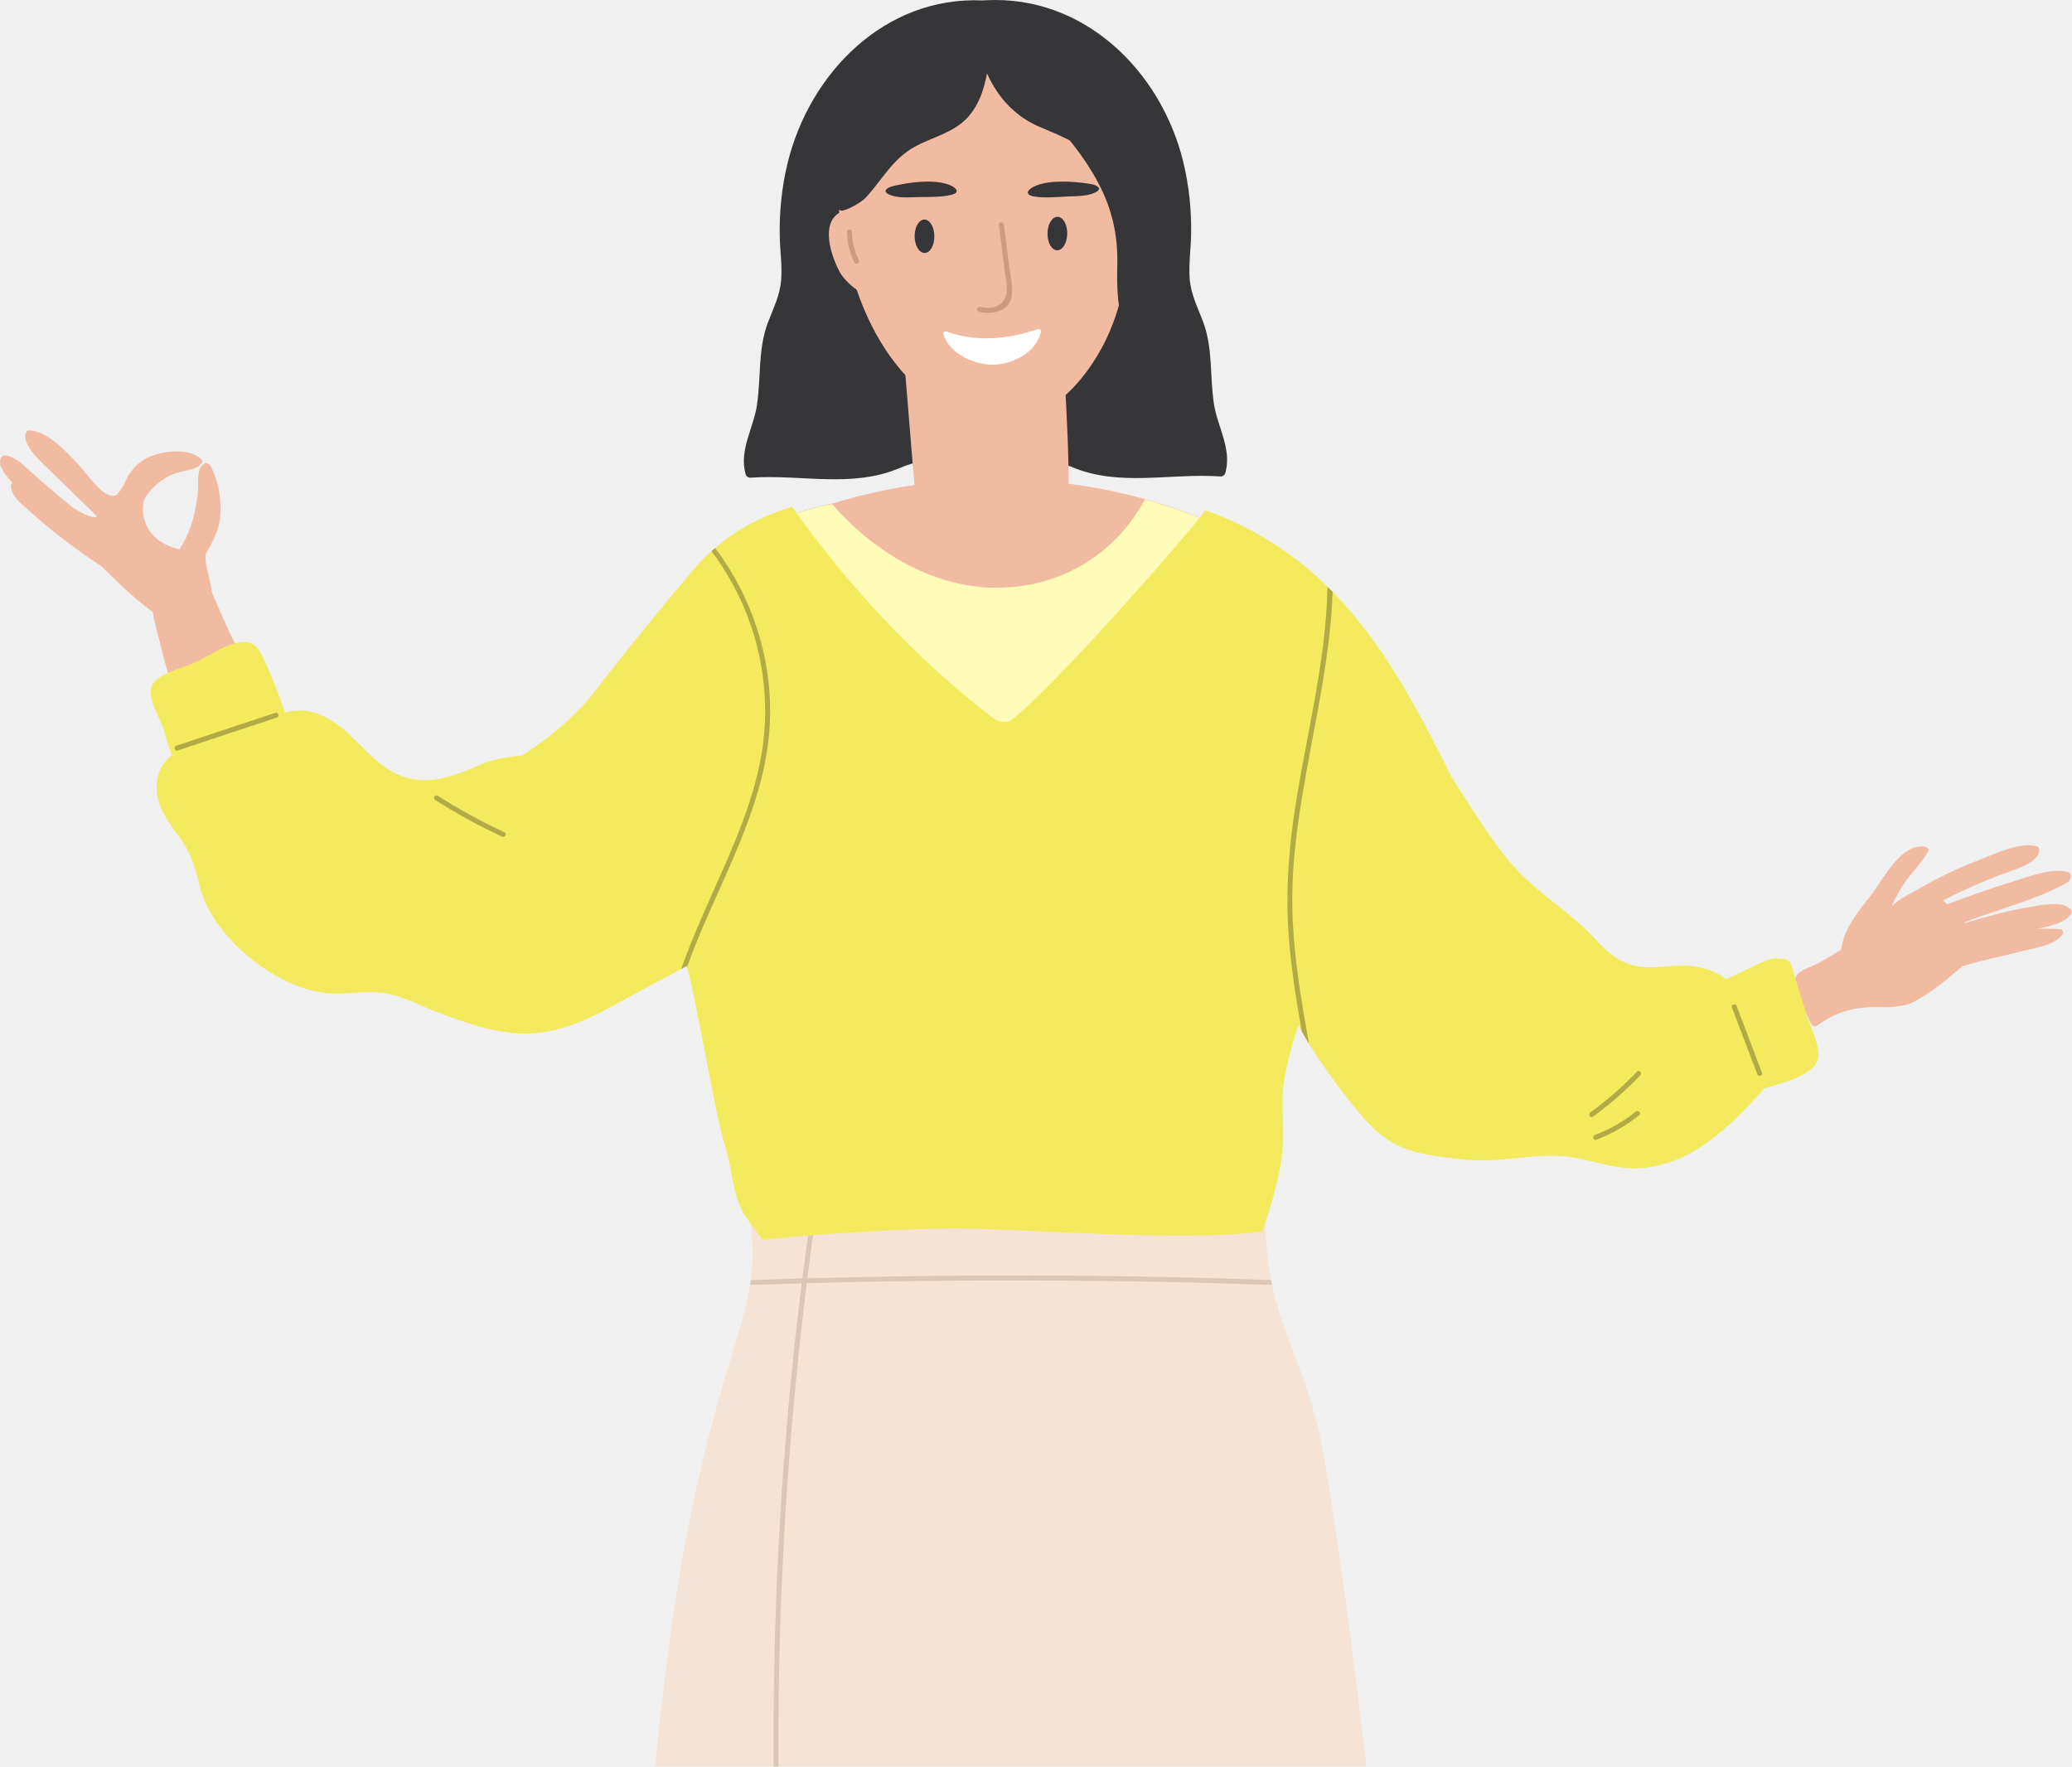
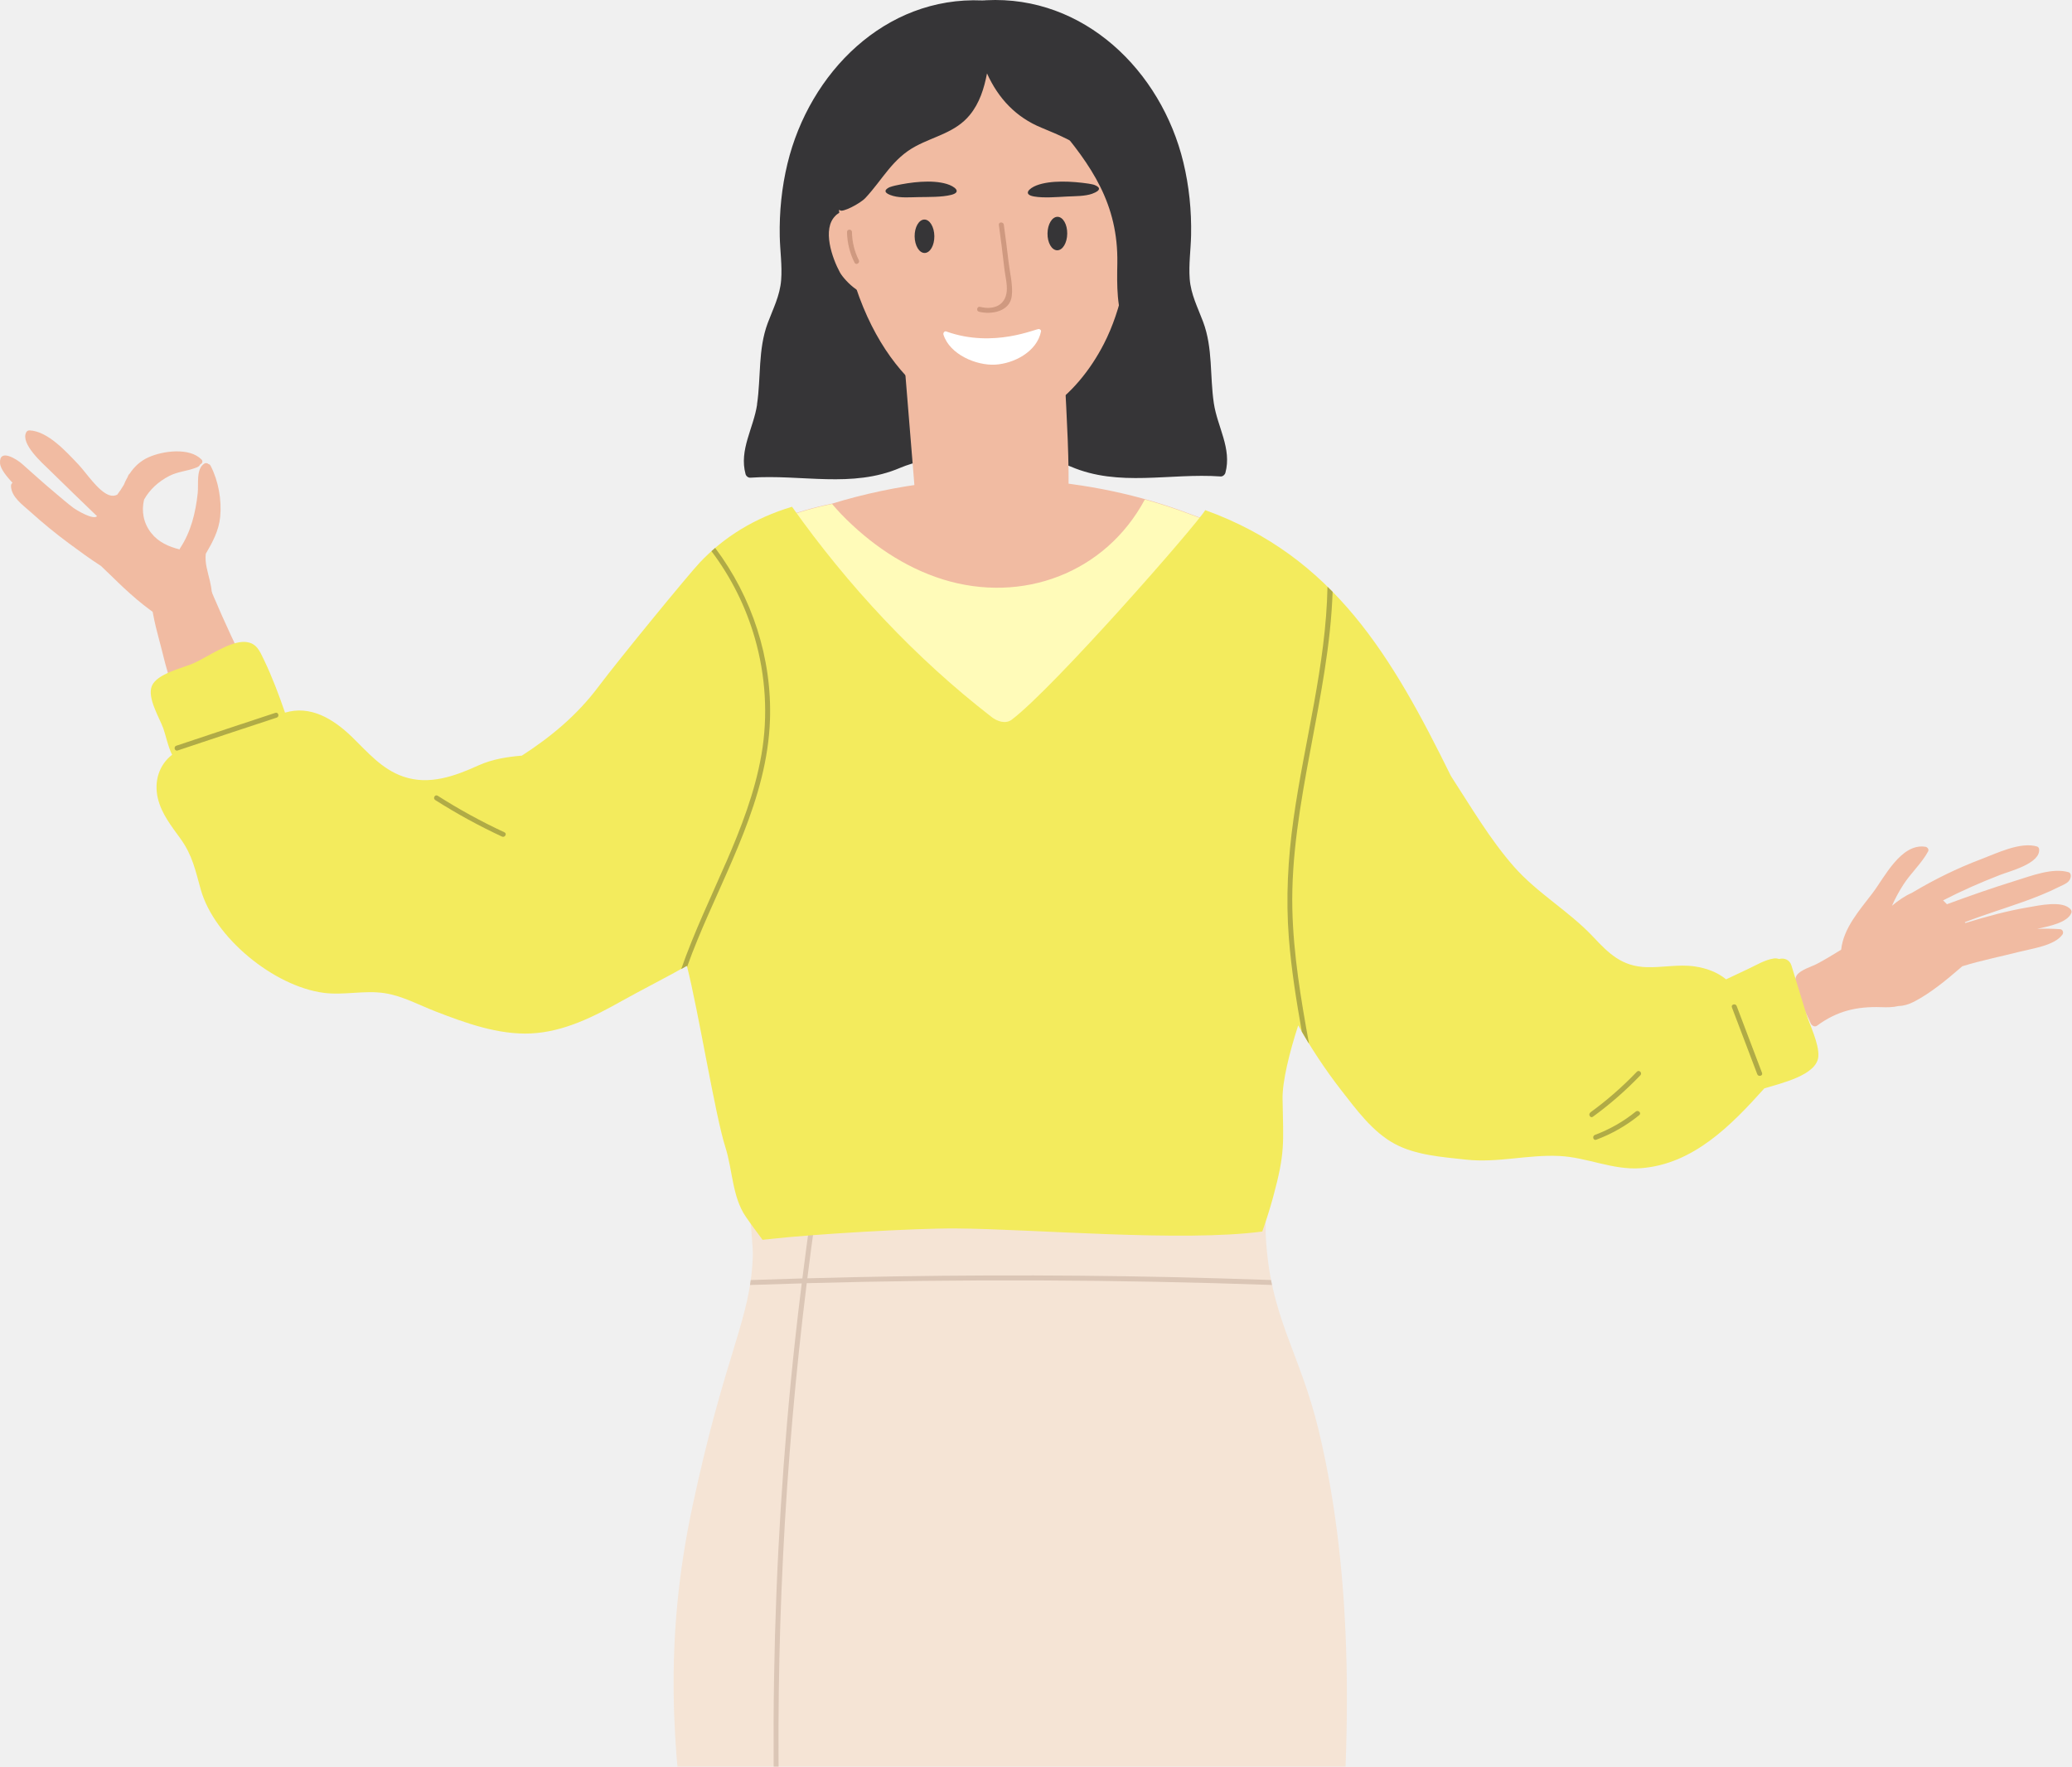
<svg xmlns="http://www.w3.org/2000/svg" width="536" height="457" fill="none">
  <g clip-path="url(#a)">
    <path d="M184.511 143.772c.719-.424 1.464-.822 2.195-1.233.36-.54.822-1.041 1.387-1.414 8.424-5.474 17.63-8.892 27.196-10.858 16.642-5.088 34.182-7.196 51.632-6.065 13.945.912 27.812 3.752 40.884 8.738 4.982 1.902 12.738 3.932 14.394 9.817a7.475 7.475 0 0 1 .038 3.906c.732 1.491.514 3.238-.321 4.678 1.118 1.285 1.914 2.801 2.222 4.664.603 3.739-2.234 7.453-6.318 6.322-1.797-.501-3.608-.976-5.406-1.465-6.343 6.965-13.482 13.184-21.289 18.465-1.091 3.136-4.302 5.449-7.679 4.896-4.288 2.66-9.591 5.718-14.702 7.08-.912 3.997-6.202 6.901-10.349 5.037-2.042 2.609-5.496 3.92-8.693 1.491-.488-.36-.938-.745-1.426-1.118l-.102-.103a188.727 188.727 0 0 1-19.698-17.54c-6.381-4.883-12.583-9.997-18.554-15.406-3.518-3.187-2.016-8.34 1.13-10.871.141-.245.308-.489.501-.72-8.154.437-16.308.887-24.436 1.246-5.2.232-6.856-7.067-2.593-9.573l-.013.026Zm98.589 21.909c.423.373.847.758 1.271 1.156a121.09 121.09 0 0 0 1.656-1.182 44.727 44.727 0 0 1-1.361-.103c-.513.052-1.04.09-1.553.129h-.013Z" fill="#F1BBA2" />
    <path d="M195.83 104.619c1.053-7.067.231-14.212 2.761-21.022 1.387-3.713 3.159-7.08 3.48-11.128.295-3.765-.283-7.555-.36-11.32-.128-6.322.514-12.696 2.003-18.85 5.689-23.49 25.232-43.266 50.373-42.187.45 0 .694-.025 1.015-.051 25.334-1.298 45.301 18.298 51.015 41.916 1.489 6.155 2.132 12.528 2.003 18.85-.077 3.765-.642 7.556-.359 11.321.308 4.048 2.093 7.414 3.479 11.128 2.543 6.81 1.708 13.955 2.761 21.022.912 6.142 4.7 11.719 2.992 18.015-.141.514-.681.977-1.233.938-13.251-.925-26.284 2.815-38.778-2.557-6.882-2.955-21.739-4.06-21.816-13.736-.154 0-.321 0-.475-.026.27 9.984-14.856 11.09-21.816 14.084-12.494 5.358-25.527 1.631-38.778 2.557-.552.038-1.104-.424-1.233-.938-1.708-6.297 2.08-11.861 2.992-18.016h-.026Z" fill="#363537" />
    <path d="M44.33 146.445c.373.065.694.18.99.322-.386-3.316 4.429-5.603 5.88-2.108 10.773 25.841 22.766 54.573 48.858 68.309 11.479 6.04 51.465 12.735 63.714-42.442.296-1.311 10.889 18.144 11.968 18.889 4.892 3.418 9.771 6.849 14.663 10.267 3.3 2.313 8.758 4.87 10.401 8.892 3.3-5.14 2.62 6.412 0 0-39.446 61.447-91.783 49.471-108.54 40.117-17.168-9.586-30.201-30.3-38.534-47.531a167.292 167.292 0 0 1-12.096-33.885c-.873-3.637-6.908-22.333 2.684-20.83h.012ZM236.802 128.675l-5.47-67.037c0-2.557 6.073 5.757 8.218 7.311 10.914 7.877 19.646 10.306 32.692 11.668a3.81 3.81 0 0 1 1.065.283c1.824 0 1.682.873 1.67 3.225-.052 15.034 3.338 44.126-.039 58.903-.873 3.842-1.759-1.94-5.765-.205-2.71 1.169-7.717.655-10.696.912-3.801.321-3.365-.09-7.165.231-4.148.347-9.451 3.392-12.969.039-3.429-3.264-1.567-11.385-1.554-15.33h.013Z" fill="#F1BBA2" />
-     <path d="M179.058 390.012c8.616-40.541 15.062-48.29 15.678-64.956.193-5.101-2.76-24.44-.642-29.233 2.35-5.307 133.528-5.628 133.759-5.461.617-3.302-.616 25.288-.424 29.13 1.053 21.318 8.783 30.069 13.701 50.538 4.982 20.753 30.817 207.524 20.404 283.979-.244 1.748-1.464 3.162-3.21 3.213-38.137.899-86.019 1.593-130.626 2.094-4.405-21.6-6.125-39.068-12.006-60.373-.539-1.927-2.953-2.004-4.006-.527-5.907 8.327-2.029 41.613-1.747 60.733-11.505.116-34.271.669-44.607.746-1.849.013-3.172-1.491-3.211-3.213-1.207-69.491 2.299-197.783 16.937-266.658v-.012Z" fill="#F5E4D5" />
+     <path d="M179.058 390.012c8.616-40.541 15.062-48.29 15.678-64.956.193-5.101-2.761-24.44-.642-29.233 2.35-5.307 133.528-5.628 133.759-5.461.616-3.302-.616 25.288-.424 29.13 1.053 21.318 8.783 30.069 13.701 50.538 18.732 77.97-3.286 175.514-13.7 251.97-14.033-104.009-11.754-161.722 8.57-35.5-66.5-155-63.695 72.315-108.303 72.817-4.404-21.601-6.124-39.069-12.005-60.374-.54-1.927-2.954-2.004-4.006-.527-5.907 8.327-2.029 41.613-1.747 60.733-11.505.116-34.271.669-44.608.746C163.482 659.908 182.5 576 189 571.5c-1.207-69.491-24.58-112.601-9.942-181.475v-.013Z" fill="#F5E4D5" />
    <path d="M215.905 36.581c-.064-8.044 3.685-11.41 10.144-14.905 34.797-18.825 66.038-1.606 66.257 3.34.873 20.11 2.593 45.759-6.742 63.928-6.985 13.608-20.66 25.648-36.274 18.954-16.295-6.991-33.064-26.664-33.385-71.316ZM3.234 124.897c-1.426-1.554-3.12-3.533-3.223-5.062-.27-3.971 4.353-1.041 5.726.192 2.89 2.57 5.74 5.153 8.72 7.633 1.502 1.247 2.965 2.557 4.532 3.714.77.565 5.098 3.212 6.112 2.158-4.122-3.97-8.23-7.941-12.314-11.95-1.695-1.67-7.512-6.733-6.022-9.714.18-.373.5-.54.911-.527 4.739.206 9.554 5.615 12.597 8.802 2.029 2.133 5.123 6.952 7.974 7.941.796.27 1.477.193 2.08-.115a23.315 23.315 0 0 0 1.708-2.558c.282-.681.603-1.349.963-1.978.077-.167.154-.322.218-.502a.884.884 0 0 1 .321-.385c1.169-1.786 2.735-3.29 4.918-4.266 3.71-1.658 10.568-2.583 13.675.591.462.475.154 1.054-.334 1.259-.295.553-.54.656-1.348.951-2.196.81-4.507.938-6.639 2.03-2.825 1.452-5.11 3.547-6.548 6.155-.694 2.969-.18 6.027 1.862 8.623 1.887 2.39 4.532 3.52 7.332 4.24.025-.09.05-.193.115-.283 2.85-4.317 4.032-9.226 4.584-14.327.244-2.198-.488-6.219 1.682-7.582.398-.244.81-.141 1.092.103a.822.822 0 0 1 .552.45c2.029 3.919 2.902 8.828 2.478 13.235-.334 3.495-1.977 6.554-3.724 9.535-.282 2.377.475 4.523 1.066 7.041.398 1.697.873 4.292.077 6.078.026.103.039.219.039.334v.27c0 .334-.386.733-.732.733h-.206c-.064 0-.115-.026-.167-.026a3.177 3.177 0 0 1-.616.334.758.758 0 0 1-.5.026c-1.195.822-2.761 2.236-3.352 2.57-.694.398-1.451 1.053-2.286 1.156-1.425.193-2.863-.809-4.032-1.516-4.956-2.981-9.476-7.093-13.572-11.141-.873-.861-1.875-1.76-2.825-2.711-2.915-1.876-5.714-3.932-8.385-5.911a133.231 133.231 0 0 1-9.913-8.121c-1.913-1.735-4.93-3.816-4.982-6.643 0-.399.129-.656.437-.861l-.051.025Z" fill="#F1BBA2" />
    <path d="M270.979 60.379c-.038 2.39 1.079 4.343 2.492 4.369 1.412.026 2.58-1.902 2.606-4.292.039-2.39-1.078-4.343-2.491-4.369-1.412-.026-2.581 1.902-2.607 4.292ZM236.605 61.149c.026 2.39 1.194 4.317 2.594 4.291 1.412-.012 2.529-1.965 2.504-4.355-.026-2.39-1.194-4.318-2.594-4.292-1.4.025-2.53 1.966-2.504 4.356ZM230.107 48.433c.067-.064 1.358-.416 1.411-.416 4.034-.898 9.532-1.595 13.405-.425 2.01.609 3.981 2.099 1.145 2.82-2.423.617-5.897.529-8.453.577-2.077.032-4.606.257-6.576-.304-2.383-.674-2.476-1.507-.932-2.26v.008ZM282.571 50.107c-1.861.674-4.431.627-6.519.73-2.57.127-6.023.436-8.553-.008-2.972-.524-1.272-2.119.616-2.857 3.654-1.412 9.276-1.087 13.465-.468.054 0 1.406.254 1.486.318 1.686.634 1.753 1.46-.509 2.285h.014Z" fill="#363537" />
    <path d="M244.807 85.756c12.339 4.407 23.344-.848 23.999-.643.269.09.552.296.5.591-1.053 5.346-7.113 8.353-11.826 8.623-4.918.282-11.8-2.622-13.418-7.762-.141-.436.257-1.002.758-.822l-.013.013Z" fill="#fff" />
    <path d="M253.527 79.382c3.402.836 6.548-.27 6.908-4.06.167-1.76-.411-4.035-.617-5.795-.423-3.791-.911-7.569-1.425-11.334-.115-.822 1.169-.886 1.284-.064.437 3.174.848 6.36 1.22 9.547.321 2.802 1.181 6.091.835 8.905-.475 4.01-5.226 4.87-8.475 4.06-.796-.192-.527-1.451.27-1.259Z" fill="#CF9980" />
    <path d="M464.796 252.315c.886-1.426 3.994-2.3 5.342-3.033 2.093-1.13 4.134-2.351 6.15-3.61.591-5.564 4.674-10.113 8.128-14.649 3.044-3.996 7.345-12.953 13.663-11.976.5.077.988.668.706 1.195-1.708 3.135-4.456 5.577-6.395 8.584a40.526 40.526 0 0 0-2.966 5.486c1.631-1.349 3.351-2.569 5.136-3.328 5.74-3.43 11.724-6.386 17.99-8.75 3.955-1.491 10.105-4.549 14.42-3.251.269.077.5.398.526.668.398 3.726-7.601 5.705-10.105 6.682-5.047 1.953-9.952 4.125-14.741 6.579.154.154.321.308.475.475l.526.527c5.868-2.171 11.788-4.24 17.772-6.091 4.006-1.233 9.553-3.431 13.726-2.184.385.116.539.552.539.912-.038 1.722-1.669 2.185-3.069 2.891-3.043 1.53-6.202 2.763-9.412 3.907-4.982 1.773-10.041 3.315-14.959 5.23.052.064.103.128.167.192 5.329-1.632 10.748-3.135 16.256-4.06 2.632-.437 9.04-1.928 11.03.604a.872.872 0 0 1 .129.861c-1.028 2.544-5.869 3.431-8.822 4.112a53.693 53.693 0 0 1 5.932.077c.681.051.951.874.591 1.388-1.99 2.839-7.73 3.597-10.953 4.42-4.995 1.272-10.041 2.261-14.959 3.79-.27.219-.526.45-.783.669-3.506 3.045-7.563 6.347-11.698 8.493-1.464.758-2.825 1.105-4.083 1.131-1.348.321-2.787.347-4.456.283-6.304-.206-11.402.989-16.551 4.793-.642.475-1.438-.064-1.682-.681-1.002-2.634-5.342-9.496-3.583-12.323l.013-.013ZM216.127 55.79c3.158-3.032 8.615-.064 9.681 3.56.231.784-.282 1.285-.911 1.388.565 1.31.898 2.865.988 4.42.501 1.837.694 3.65.398 4.947 0 .655-.038 1.31-.09 1.966.283.745.386 1.504.09 2.21-1.913 4.549-7.884-1.773-8.988-3.778-1.977-3.61-4.725-11.282-1.156-14.7l-.012-.013Z" fill="#F1BBA2" />
    <path d="M214.903 46.795a1.602 1.602 0 0 1-.18-.398 3.64 3.64 0 0 1-3.441-4.318c.603-3.675 1.798-7.029 3.403-10.112-1.105-.951-1.682-2.583-.771-4.292 3.634-6.76 10.491-11.257 17.99-13.968 0-1.722 1.027-3.56 3.069-3.778 5.881-.63 11.774-.95 17.668-.9.18-1.091.873-2.017 2.26-2.312 4.828-.99 9.181-.129 13.547 1.143.68-1.22 1.99-2.068 3.556-1.696 2.787.656 5.573 2.056 8.218 3.74 1.143-1.234 3.082-1.774 4.7-.386 4.507 3.868 9.309 8.16 10.093 14.572.166 1.336-.488 2.326-1.439 2.865a60.816 60.816 0 0 1 4.353 14.906c.488 3.032-2.375 4.844-4.391 4.189a58.7 58.7 0 0 1 .796 6.026c.128 1.71-2.221 1.8-2.517.219 0-.026-.025-.039-.038-.064-3.647-10.833-13.046-15.394-22.343-19.185-6.574-2.686-11.171-7.543-14.111-14.058-.745 3.88-1.926 7.697-4.482 10.794-3.646 4.433-9.052 5.436-13.893 8.006-6.086 3.225-8.577 8.596-13.072 13.415-1.373 1.477-6.124 3.919-6.612 3.16-.963-.102-1.965-.423-3.018-1.053-1.772-1.054-.719-3.547.925-3.598a2.417 2.417 0 0 1-.27-.977 31.795 31.795 0 0 1-.051-1.927l.051-.013Z" fill="#363537" />
    <path d="M220.395 60.031a16.648 16.648 0 0 0 1.772 7.273c.373.733-.745 1.388-1.104.642a18.287 18.287 0 0 1-1.952-7.915c-.013-.822 1.271-.822 1.284 0Z" fill="#CF9980" />
    <path d="M289.952 66.456a18.913 18.913 0 0 0 1.63-6.849c.039-.822 1.323-.822 1.284 0a20.498 20.498 0 0 1-1.81 7.505c-.334.758-1.451.102-1.104-.643v-.013Z" fill="#F57256" />
    <path d="M277.469 27.2c5.291 6.154 10.581 12.58 14.048 19.814.308-3.303 5.329-4.498 6.215-.759a245.424 245.424 0 0 1 6.612 51.798c.142 1.04.18 2.133.065 3.277-.373 4.047-6.395 4.201-6.421 0 0-.784-.038-1.555-.051-2.34-.655-5.05-4.725-9.135-6.741-13.774-2.376-5.461-2.26-11.334-2.157-17.167.244-15.15-6.549-25.186-16.115-36.327-2.684-3.122 1.849-7.684 4.545-4.548v.025Z" fill="#363537" />
    <path d="M194.017 332.407c.064-.424.128-.835.179-1.272 4.456-.154 8.912-.295 13.367-.424a976.173 976.173 0 0 1 4.764-33.384c.129-.809 1.374-.462 1.233.347a954.502 954.502 0 0 0-4.713 33.011c31.254-.873 62.533-.989 93.787-.321 8.719.193 17.437.463 26.156.758.09.437.167.861.257 1.285a1918.053 1918.053 0 0 0-120.354-.462c-5.804 46.837-8.179 94.085-7.023 141.283a978.1 978.1 0 0 0 2.452 49.073c.064.822-1.22.822-1.284 0-4.417-58.634-3.48-117.653 2.889-176.106.514-4.742 1.079-9.47 1.669-14.199-4.404.129-8.821.257-13.225.411h-.167.013Z" fill="#DBC6B6" />
    <path d="M184.819 152.949c.167-4.652 1.798-8.777 4.314-12.375 8.128-5.088 16.95-8.326 26.105-10.215.706.822 1.477 1.722 2.388 2.66 7.306 7.543 16.192 13.71 26.272 16.859 20.532 6.386 42.027-1.607 52.26-20.663a131.086 131.086 0 0 1 11.647 3.804c4.982 1.901 12.738 3.932 14.394 9.817a7.475 7.475 0 0 1 .038 3.906c.732 1.491.514 3.238-.321 4.678 1.118 1.285 1.914 2.801 2.222 4.664.603 3.739-2.234 7.453-6.318 6.322-1.797-.501-3.608-.976-5.406-1.465-6.343 6.965-13.482 13.184-21.289 18.465-1.091 3.136-4.302 5.449-7.679 4.896-4.288 2.66-9.591 5.718-14.702 7.08-.912 3.997-6.202 6.901-10.349 5.037-2.042 2.609-5.496 3.92-8.693 1.491-.488-.36-.938-.745-1.426-1.118l-.102-.103a188.727 188.727 0 0 1-19.698-17.54c-6.381-4.883-12.583-9.997-18.554-15.407-3.518-3.186-2.016-8.339 1.13-10.87.141-.245.308-.489.501-.72-8.154.437-16.308.887-24.436 1.246a4.724 4.724 0 0 1-2.298-.475v.026Zm99.552 13.967a121.09 121.09 0 0 0 1.656-1.182 48.187 48.187 0 0 1-1.361-.103c-.513.052-1.04.09-1.553.129.423.373.847.758 1.271 1.156h-.013Z" fill="#FFFBB9" />
    <path d="M44.544 195.301c-1.117-2.223-1.67-5.127-2.285-6.836-1.002-2.789-4.212-7.916-2.992-10.974 1.31-3.264 7.986-4.652 10.837-5.924 3.505-1.555 9.45-5.833 13.393-5.499 2.837.231 3.633 2.223 4.79 4.626 2.118 4.42 3.851 9.02 5.444 13.659 6.522-1.966 12.403 1.529 17.308 6.27 4.084 3.958 7.73 8.378 13.316 10.28 6.677 2.288 13.277-.115 19.363-2.878 3.634-1.645 7.448-2.223 11.287-2.557 7.448-4.806 14.227-10.396 19.787-17.81 5.56-7.401 23.383-29.117 26.233-32.137 6.267-6.618 14.202-11.539 23.858-14.43 14.497 20.444 31.819 39.05 51.619 54.38 1.399 1.092 3.595 1.94 5.251.681 11.056-8.417 47.78-50.384 50.027-54.188 33.256 12.002 48.408 38.023 63.56 68.785 5.149 7.928 10.08 16.358 16.294 23.438 6.074 6.9 14.189 11.462 20.481 18.144 4.058 4.317 7.409 7.671 13.829 7.864 4.135.128 8.218-.784 12.353-.206 3.184.45 6.009 1.529 8.218 3.354 1.913-.899 3.813-1.799 5.726-2.698 2.106-.99 4.302-2.352 6.626-2.699.501-.077.95 0 1.348.142 1.246-.347 2.722.102 3.21 1.683 1.246 4.047 2.479 8.108 3.724 12.156.963 3.161 3.454 8.031 3.236 11.333-.334 4.922-9.707 6.952-13.97 8.288-8.578 9.56-18.401 19.647-31.973 20.65-7.255.539-13.919-2.827-21.071-3.161-8.154-.399-15.948 1.85-24.192.938-6.048-.668-12.943-1.131-18.387-4.074-5.727-3.084-9.939-8.879-13.855-13.903-4.135-5.32-7.82-10.922-11.107-16.743-2.324 7.144-4.122 14.61-4.045 18.966.206 11.822.681 13.903-2.44 25.43-.821 3.019-1.772 6-2.812 8.93-20.711 2.763-59.425-.668-79.2-.796-10.837-.078-37.301 1.503-48.049 2.724-.667.077-1.335.141-2.015.218-1.477-1.992-2.967-3.958-4.366-6.014-3.506-5.139-3.377-12.078-5.265-17.976-2.658-8.34-6.908-34.965-9.951-46.902-4.289 2.467-12.494 6.656-16.808 9.085-7.294 4.099-14.972 7.992-23.486 8.416-8.436.412-17.013-2.698-24.756-5.705-4.34-1.683-8.539-4.009-13.161-4.716-5.265-.796-10.542.617-15.82-.09-12.75-1.709-28.21-14.211-31.729-26.74-1.373-4.883-2.131-8.815-5.213-13.094-2.35-3.251-4.93-6.476-5.88-10.472-1.054-4.472.372-8.725 3.697-11.27l.013.052Z" fill="#F3EB5D" />
    <path d="M187.778 223.21c3.916-9.02 7.524-18.298 9.206-28.038 1.734-10.048 1.079-20.405-1.746-30.197a68.987 68.987 0 0 0-11.197-22.397c.321-.282.642-.552.963-.835 9.553 12.696 14.741 28.565 14.176 44.537-.719 20.367-11.184 38.447-18.747 56.848a154.28 154.28 0 0 0-2.697 7.003c-.025-.09-.051-.18-.064-.27-.436.257-.937.527-1.451.822 3.262-9.354 7.615-18.426 11.544-27.473h.013Zm155.626-71.418c.449.436.886.873 1.323 1.31-.886 27.203-11.018 54.959-10.414 82.072.27 11.719 2.221 23.309 4.314 34.822-.642-1.028-1.245-2.081-1.862-3.122-1.425-8.018-2.709-16.062-3.351-24.183-.809-10.319-.244-20.573 1.194-30.801 2.812-20.046 8.411-39.757 8.796-60.098ZM113.227 205.85a148.967 148.967 0 0 0 17.27 9.458c.745.347.103 1.452-.642 1.105a150.044 150.044 0 0 1-17.27-9.458c-.694-.437-.052-1.555.642-1.105ZM449.253 260.243c2.183 5.77 4.379 11.526 6.561 17.296.296.771-.95 1.105-1.232.347-2.183-5.77-4.379-11.526-6.562-17.296-.295-.771.95-1.105 1.233-.347ZM411.409 287.765a89.323 89.323 0 0 0 12.031-10.523c.578-.604 1.477.308.912.912a92.02 92.02 0 0 1-12.288 10.729c-.668.489-1.31-.629-.642-1.105l-.013-.013ZM412.57 293.588a37.476 37.476 0 0 0 10.581-6.039c.642-.514 1.553.385.911.912a39.222 39.222 0 0 1-11.145 6.374c-.771.282-1.105-.951-.347-1.234v-.013ZM45.605 192.911c8.54-2.84 17.078-5.706 25.63-8.507.783-.257 1.13.99.346 1.234-8.564 2.788-17.09 5.667-25.63 8.506-.782.257-1.116-.976-.346-1.233Z" fill="#B0AB46" />
  </g>
  <defs>
    <clipPath id="a">
      <path fill="#fff" d="M0 0h536v457H0z" />
    </clipPath>
  </defs>
</svg>
